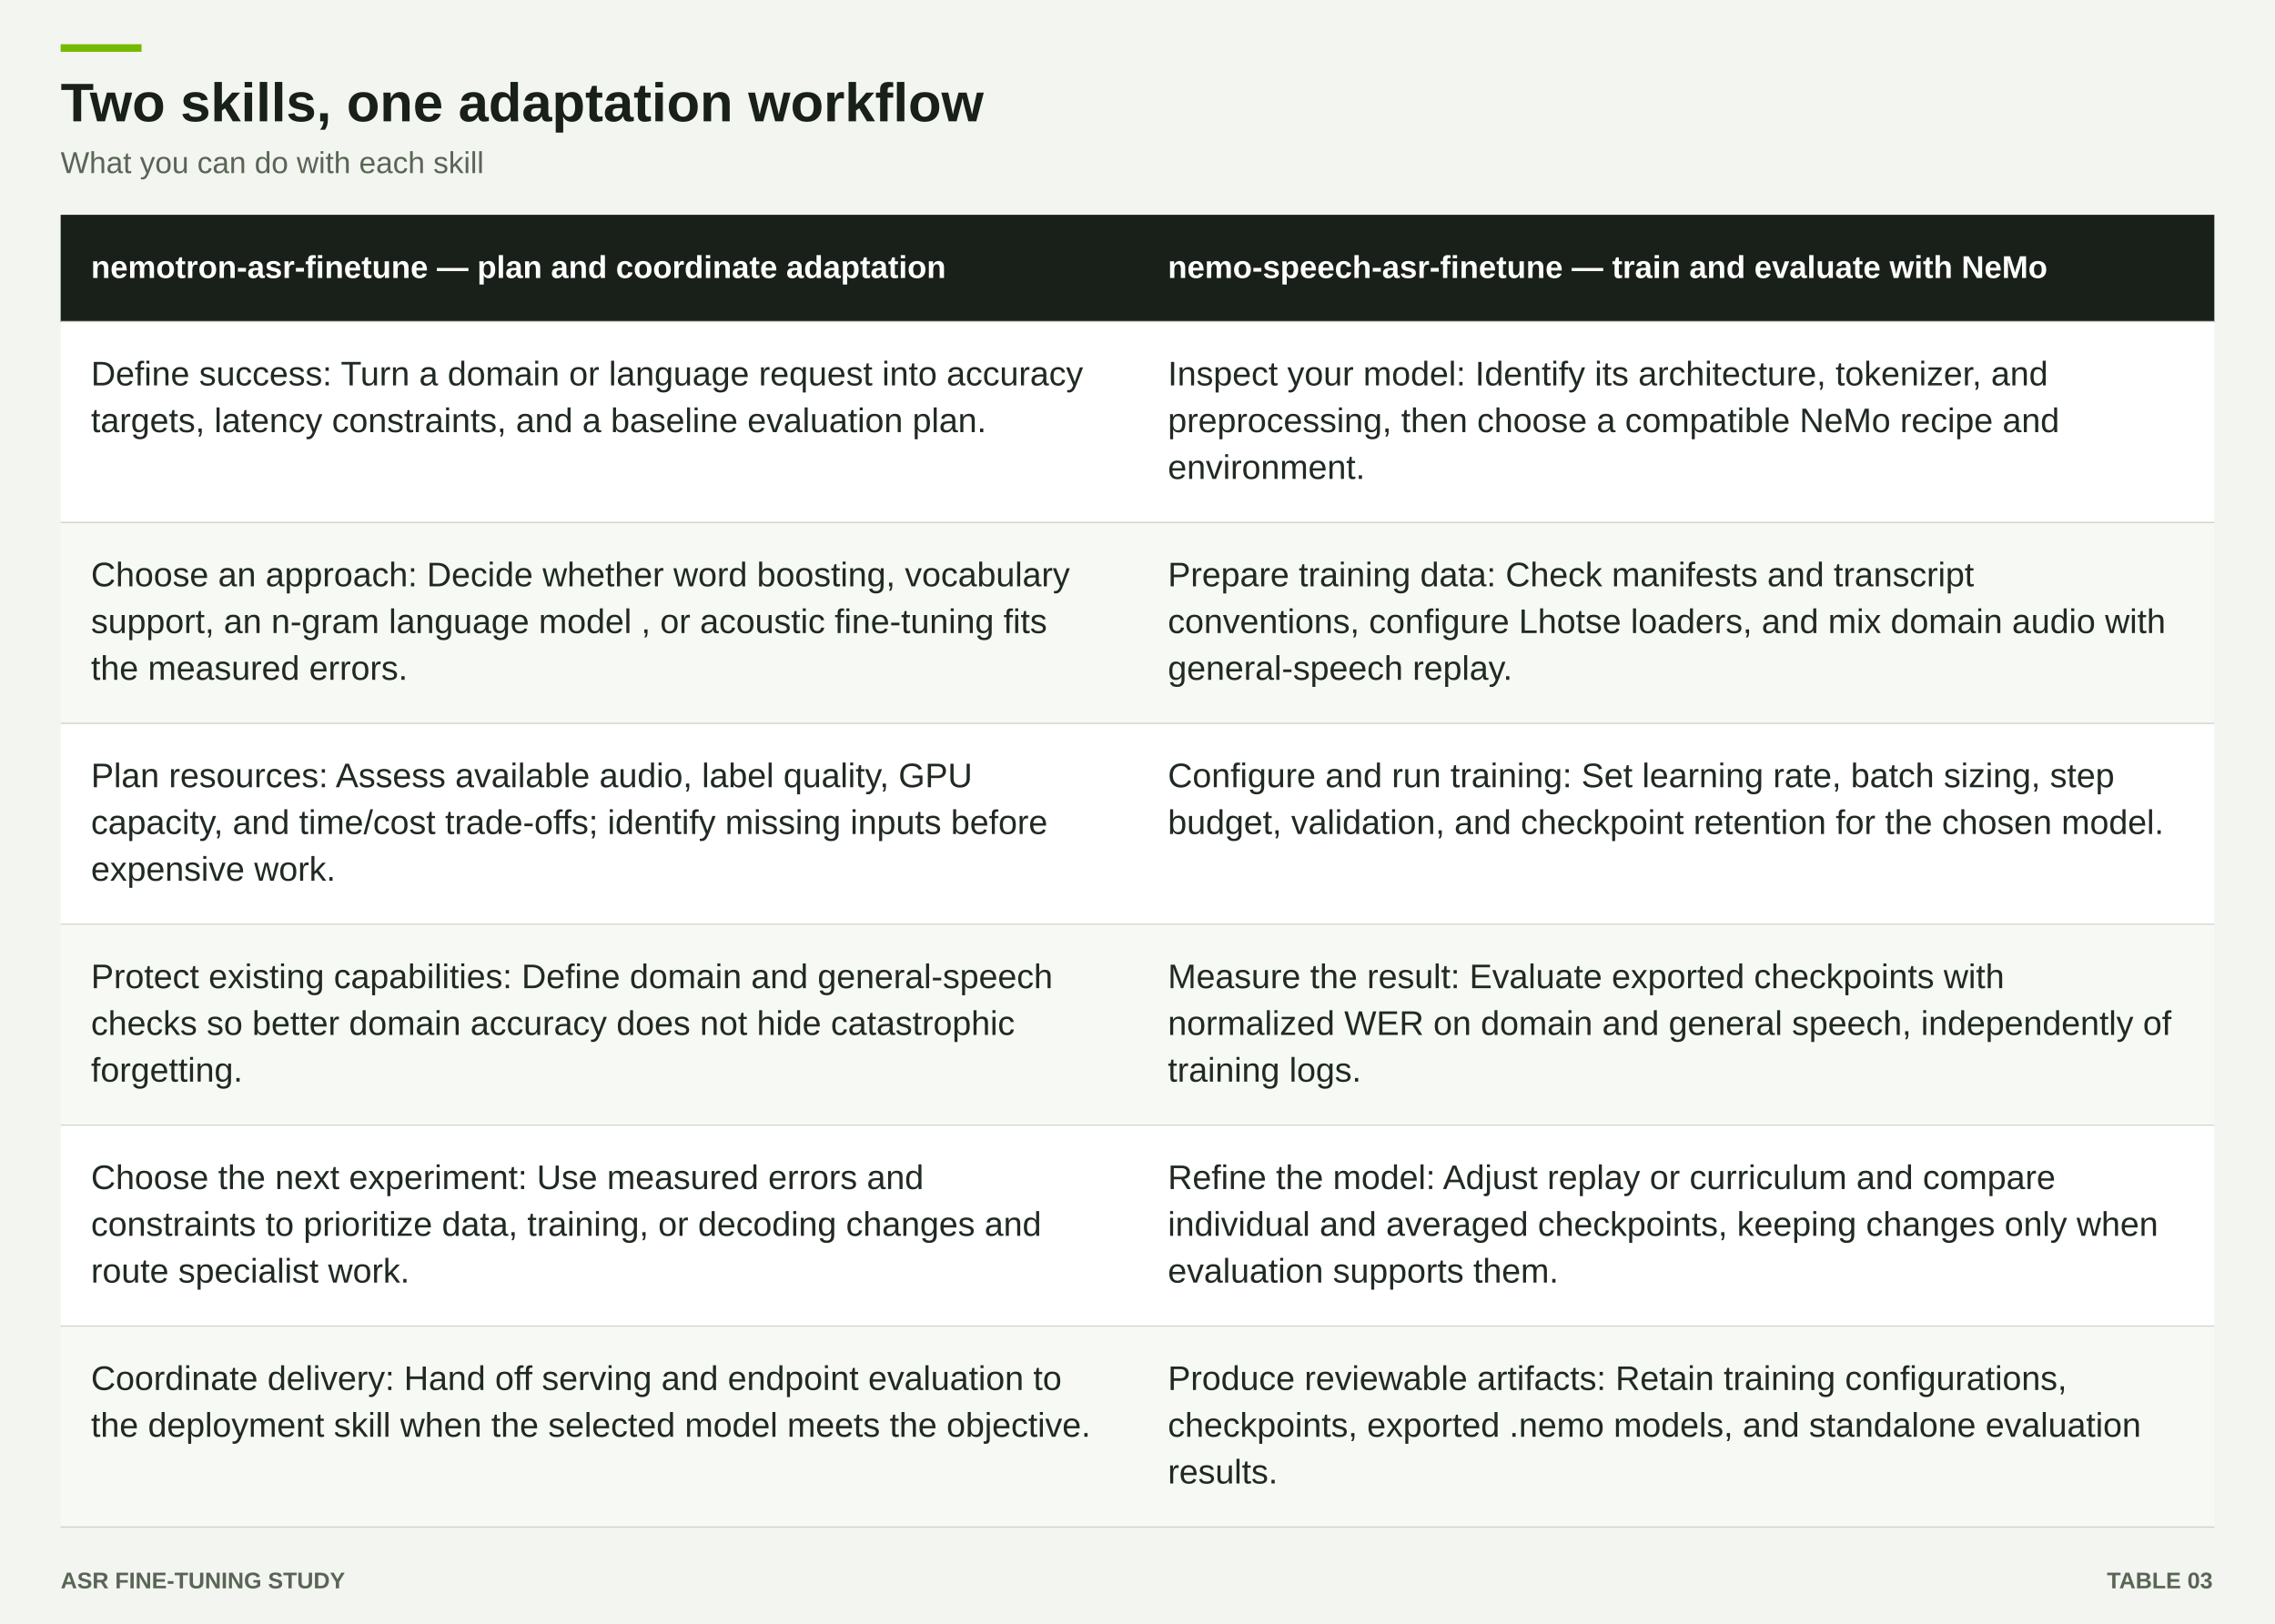
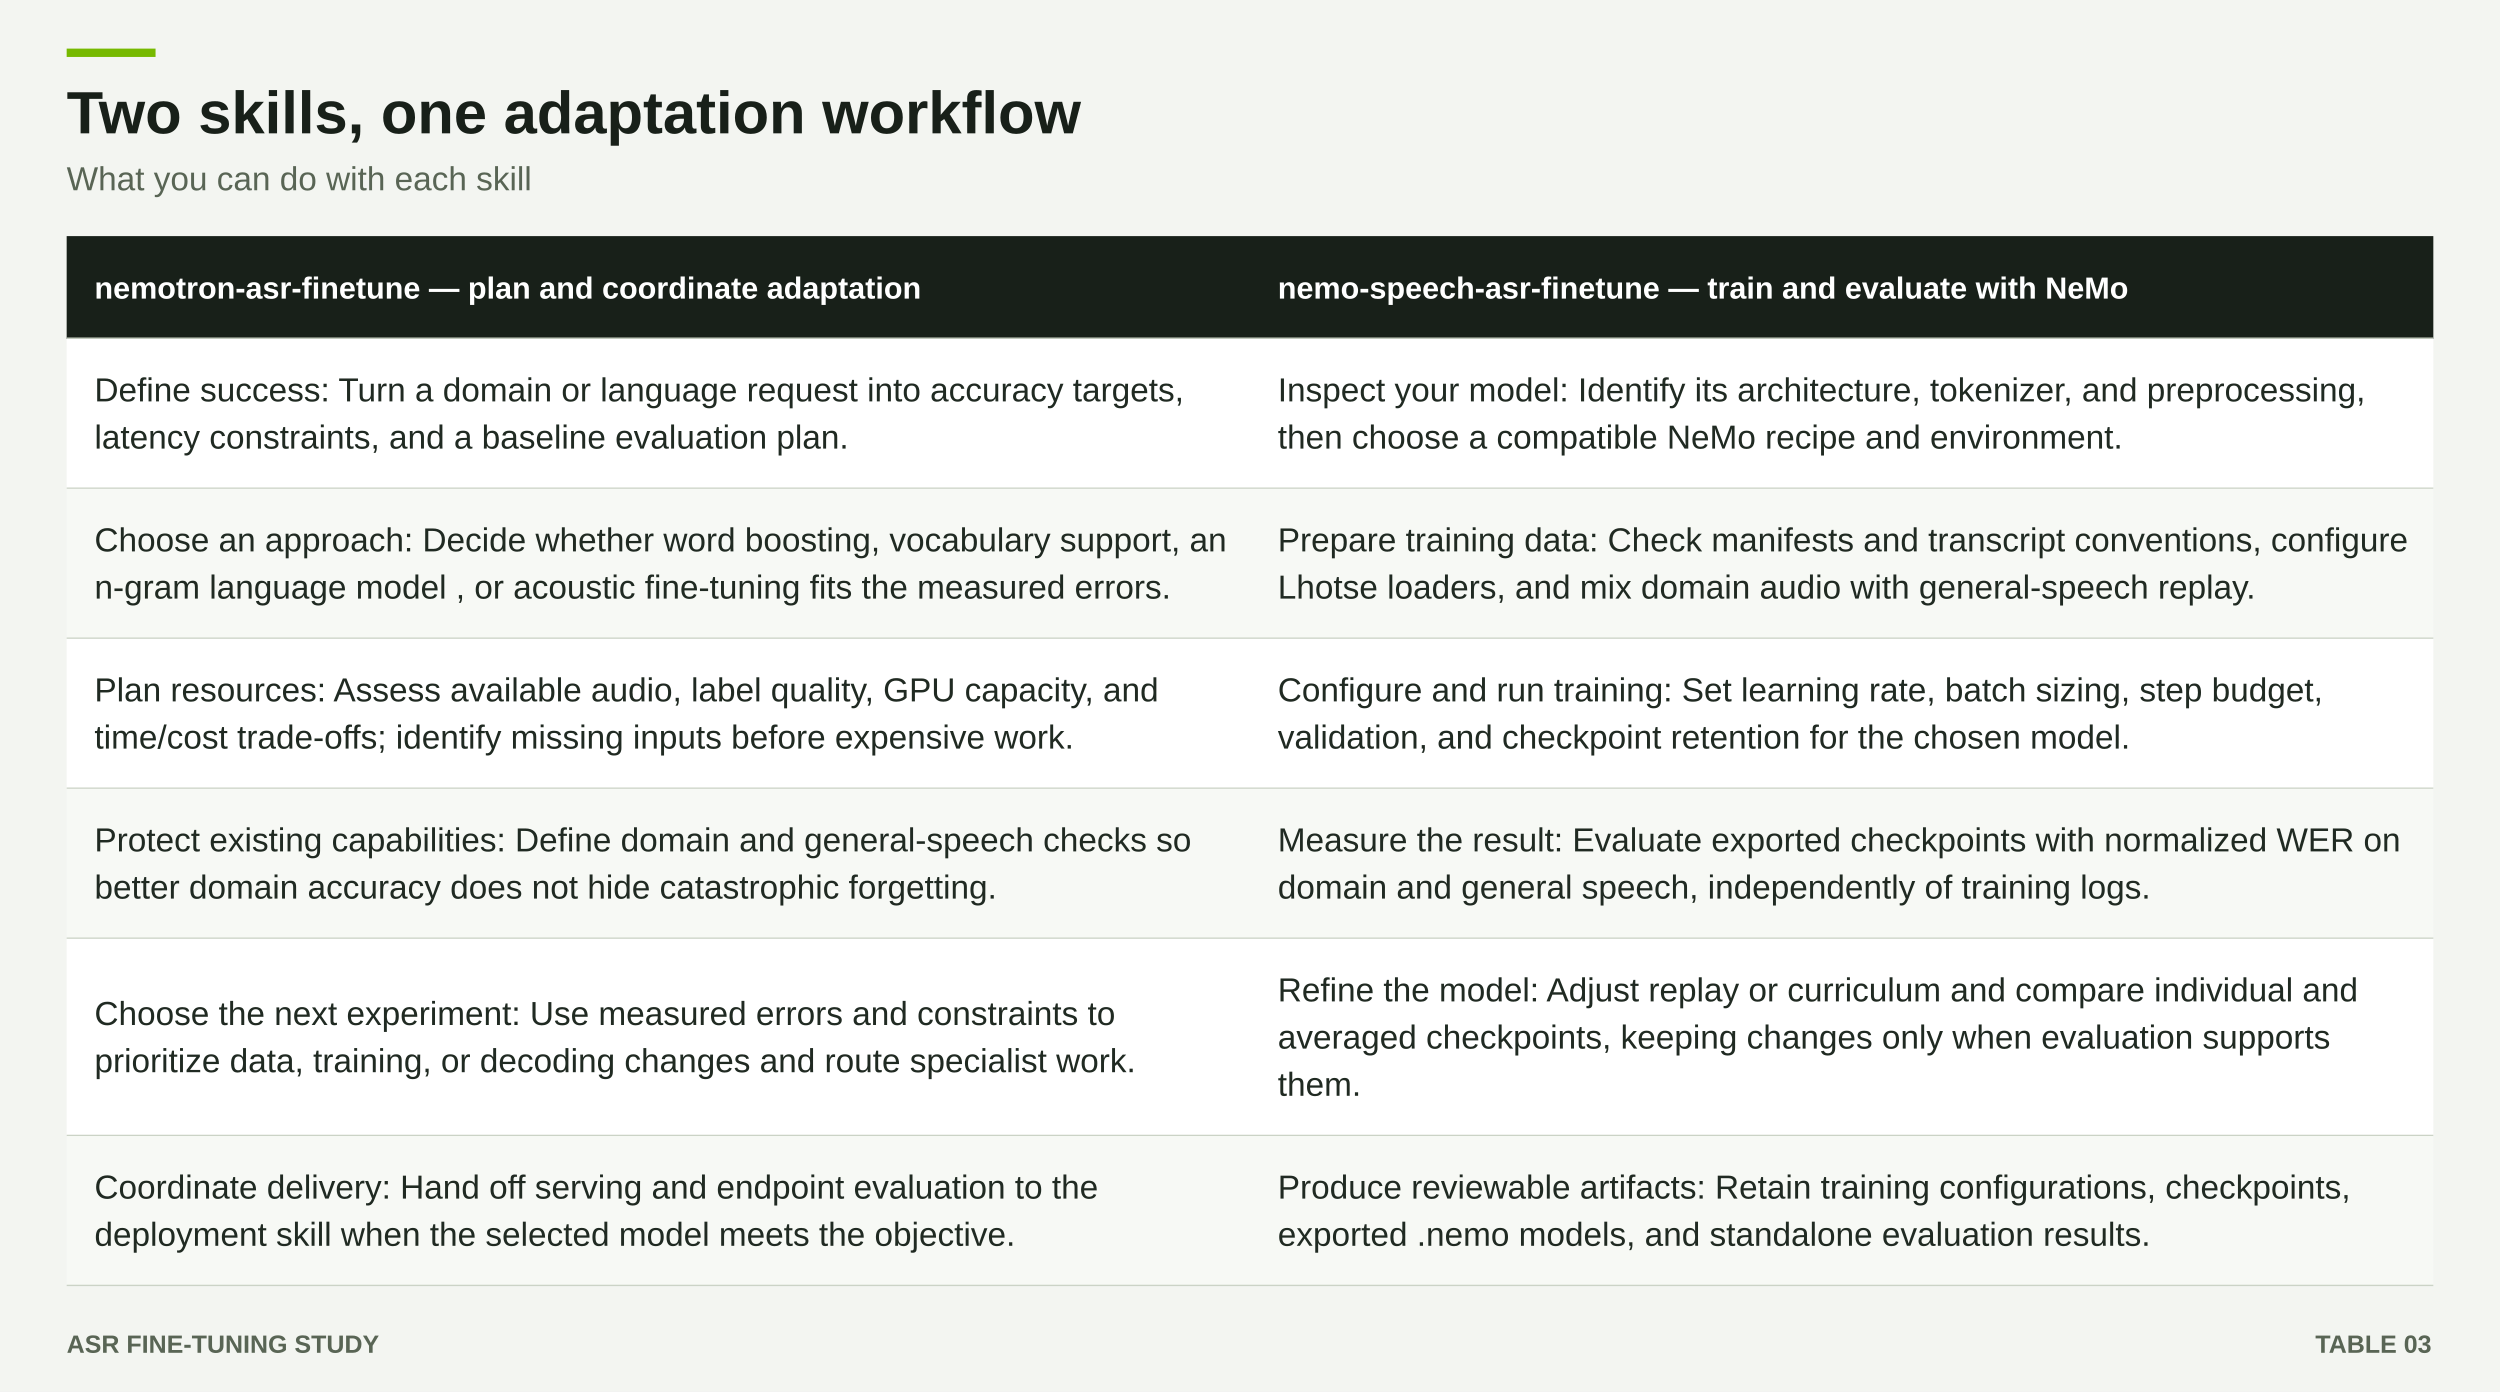
- <svg xmlns="http://www.w3.org/2000/svg" width="1800" height="1285" viewBox="0 0 1800 1285" role="img" aria-labelledby="title">
+ <svg xmlns="http://www.w3.org/2000/svg" width="1800" height="1002" viewBox="0 0 1800 1002" role="img" aria-labelledby="title">
  <g font-family="Arial, Helvetica, sans-serif">
-     <rect x="0" y="0" width="1800" height="1285" fill="#F3F5F1" />
+     <rect x="0" y="0" width="1800" height="1002" fill="#F3F5F1" />
    <rect x="48" y="35" width="64" height="6" fill="#76B900" />
    <text x="48.00" y="96" font-size="43" font-weight="700" fill="#182019">Two skills, one adaptation workflow</text>
    <text x="48.00" y="137" font-size="24" font-weight="400" fill="#596555">What you can do with each skill</text>
-     <rect x="48" y="170" width="1704" height="85" fill="#182019" />
-     <text x="72.00" y="220" font-size="25" font-weight="700" fill="#FFFFFF">nemotron-asr-finetune — plan and coordinate adaptation</text>
-     <text x="924.00" y="220" font-size="25" font-weight="700" fill="#FFFFFF">nemo-speech-asr-finetune — train and evaluate with NeMo</text>
-     <rect x="48" y="254" width="1704" height="1" fill="#CBD3C6" />
-     <rect x="48" y="255" width="1704" height="159" fill="#FFFFFF" />
-     <text x="72.00" y="305" font-size="27" font-weight="400" fill="#202A22">Define success: Turn a domain or language request into accuracy</text>
-     <text x="72.00" y="342" font-size="27" font-weight="400" fill="#202A22">targets, latency constraints, and a baseline evaluation plan.</text>
-     <text x="924.00" y="305" font-size="27" font-weight="400" fill="#202A22">Inspect your model: Identify its architecture, tokenizer, and</text>
-     <text x="924.00" y="342" font-size="27" font-weight="400" fill="#202A22">preprocessing, then choose a compatible NeMo recipe and</text>
-     <text x="924.00" y="379" font-size="27" font-weight="400" fill="#202A22">environment.</text>
-     <rect x="48" y="413" width="1704" height="1" fill="#CBD3C6" />
-     <rect x="48" y="414" width="1704" height="159" fill="#F7F9F5" />
-     <text x="72.00" y="464" font-size="27" font-weight="400" fill="#202A22">Choose an approach: Decide whether word boosting, vocabulary</text>
-     <text x="72.00" y="501" font-size="27" font-weight="400" fill="#202A22">support, an n-gram language model , or acoustic fine-tuning fits</text>
-     <text x="72.00" y="538" font-size="27" font-weight="400" fill="#202A22">the measured errors.</text>
-     <text x="924.00" y="464" font-size="27" font-weight="400" fill="#202A22">Prepare training data: Check manifests and transcript</text>
-     <text x="924.00" y="501" font-size="27" font-weight="400" fill="#202A22">conventions, configure Lhotse loaders, and mix domain audio with</text>
-     <text x="924.00" y="538" font-size="27" font-weight="400" fill="#202A22">general-speech replay.</text>
-     <rect x="48" y="572" width="1704" height="1" fill="#CBD3C6" />
-     <rect x="48" y="573" width="1704" height="159" fill="#FFFFFF" />
-     <text x="72.00" y="623" font-size="27" font-weight="400" fill="#202A22">Plan resources: Assess available audio, label quality, GPU</text>
-     <text x="72.00" y="660" font-size="27" font-weight="400" fill="#202A22">capacity, and time/cost trade-offs; identify missing inputs before</text>
-     <text x="72.00" y="697" font-size="27" font-weight="400" fill="#202A22">expensive work.</text>
-     <text x="924.00" y="623" font-size="27" font-weight="400" fill="#202A22">Configure and run training: Set learning rate, batch sizing, step</text>
-     <text x="924.00" y="660" font-size="27" font-weight="400" fill="#202A22">budget, validation, and checkpoint retention for the chosen model.</text>
-     <rect x="48" y="731" width="1704" height="1" fill="#CBD3C6" />
-     <rect x="48" y="732" width="1704" height="159" fill="#F7F9F5" />
-     <text x="72.00" y="782" font-size="27" font-weight="400" fill="#202A22">Protect existing capabilities: Define domain and general-speech</text>
-     <text x="72.00" y="819" font-size="27" font-weight="400" fill="#202A22">checks so better domain accuracy does not hide catastrophic</text>
-     <text x="72.00" y="856" font-size="27" font-weight="400" fill="#202A22">forgetting.</text>
-     <text x="924.00" y="782" font-size="27" font-weight="400" fill="#202A22">Measure the result: Evaluate exported checkpoints with</text>
-     <text x="924.00" y="819" font-size="27" font-weight="400" fill="#202A22">normalized WER on domain and general speech, independently of</text>
-     <text x="924.00" y="856" font-size="27" font-weight="400" fill="#202A22">training logs.</text>
-     <rect x="48" y="890" width="1704" height="1" fill="#CBD3C6" />
-     <rect x="48" y="891" width="1704" height="159" fill="#FFFFFF" />
-     <text x="72.00" y="941" font-size="27" font-weight="400" fill="#202A22">Choose the next experiment: Use measured errors and</text>
-     <text x="72.00" y="978" font-size="27" font-weight="400" fill="#202A22">constraints to prioritize data, training, or decoding changes and</text>
-     <text x="72.00" y="1015" font-size="27" font-weight="400" fill="#202A22">route specialist work.</text>
-     <text x="924.00" y="941" font-size="27" font-weight="400" fill="#202A22">Refine the model: Adjust replay or curriculum and compare</text>
-     <text x="924.00" y="978" font-size="27" font-weight="400" fill="#202A22">individual and averaged checkpoints, keeping changes only when</text>
-     <text x="924.00" y="1015" font-size="27" font-weight="400" fill="#202A22">evaluation supports them.</text>
-     <rect x="48" y="1049" width="1704" height="1" fill="#CBD3C6" />
-     <rect x="48" y="1050" width="1704" height="159" fill="#F7F9F5" />
-     <text x="72.00" y="1100" font-size="27" font-weight="400" fill="#202A22">Coordinate delivery: Hand off serving and endpoint evaluation to</text>
-     <text x="72.00" y="1137" font-size="27" font-weight="400" fill="#202A22">the deployment skill when the selected model meets the objective.</text>
-     <text x="924.00" y="1100" font-size="27" font-weight="400" fill="#202A22">Produce reviewable artifacts: Retain training configurations,</text>
-     <text x="924.00" y="1137" font-size="27" font-weight="400" fill="#202A22">checkpoints, exported .nemo models, and standalone evaluation</text>
-     <text x="924.00" y="1174" font-size="27" font-weight="400" fill="#202A22">results.</text>
-     <rect x="48" y="1208" width="1704" height="1" fill="#CBD3C6" />
-     <text x="48.00" y="1257" font-size="18" font-weight="700" fill="#596555">ASR FINE-TUNING STUDY</text>
-     <text x="1667.02" y="1257" font-size="18" font-weight="700" fill="#596555">TABLE 03</text>
+     <rect x="48" y="170" width="1704" height="74" fill="#182019" />
+     <text x="68.00" y="215.0" font-size="22" font-weight="700" fill="#FFFFFF">nemotron-asr-finetune — plan and coordinate adaptation</text>
+     <text x="920.00" y="215.0" font-size="22" font-weight="700" fill="#FFFFFF">nemo-speech-asr-finetune — train and evaluate with NeMo</text>
+     <rect x="48" y="243" width="1704" height="1" fill="#CBD3C6" />
+     <rect x="48" y="244" width="1704" height="108" fill="#FFFFFF" />
+     <text x="68.00" y="289.0" font-size="24" font-weight="400" fill="#202A22">Define success: Turn a domain or language request into accuracy targets,</text>
+     <text x="68.00" y="323.0" font-size="24" font-weight="400" fill="#202A22">latency constraints, and a baseline evaluation plan.</text>
+     <text x="920.00" y="289.0" font-size="24" font-weight="400" fill="#202A22">Inspect your model: Identify its architecture, tokenizer, and preprocessing,</text>
+     <text x="920.00" y="323.0" font-size="24" font-weight="400" fill="#202A22">then choose a compatible NeMo recipe and environment.</text>
+     <rect x="48" y="351" width="1704" height="1" fill="#CBD3C6" />
+     <rect x="48" y="352" width="1704" height="108" fill="#F7F9F5" />
+     <text x="68.00" y="397.0" font-size="24" font-weight="400" fill="#202A22">Choose an approach: Decide whether word boosting, vocabulary support, an</text>
+     <text x="68.00" y="431.0" font-size="24" font-weight="400" fill="#202A22">n-gram language model , or acoustic fine-tuning fits the measured errors.</text>
+     <text x="920.00" y="397.0" font-size="24" font-weight="400" fill="#202A22">Prepare training data: Check manifests and transcript conventions, configure</text>
+     <text x="920.00" y="431.0" font-size="24" font-weight="400" fill="#202A22">Lhotse loaders, and mix domain audio with general-speech replay.</text>
+     <rect x="48" y="459" width="1704" height="1" fill="#CBD3C6" />
+     <rect x="48" y="460" width="1704" height="108" fill="#FFFFFF" />
+     <text x="68.00" y="505.0" font-size="24" font-weight="400" fill="#202A22">Plan resources: Assess available audio, label quality, GPU capacity, and</text>
+     <text x="68.00" y="539.0" font-size="24" font-weight="400" fill="#202A22">time/cost trade-offs; identify missing inputs before expensive work.</text>
+     <text x="920.00" y="505.0" font-size="24" font-weight="400" fill="#202A22">Configure and run training: Set learning rate, batch sizing, step budget,</text>
+     <text x="920.00" y="539.0" font-size="24" font-weight="400" fill="#202A22">validation, and checkpoint retention for the chosen model.</text>
+     <rect x="48" y="567" width="1704" height="1" fill="#CBD3C6" />
+     <rect x="48" y="568" width="1704" height="108" fill="#F7F9F5" />
+     <text x="68.00" y="613.0" font-size="24" font-weight="400" fill="#202A22">Protect existing capabilities: Define domain and general-speech checks so</text>
+     <text x="68.00" y="647.0" font-size="24" font-weight="400" fill="#202A22">better domain accuracy does not hide catastrophic forgetting.</text>
+     <text x="920.00" y="613.0" font-size="24" font-weight="400" fill="#202A22">Measure the result: Evaluate exported checkpoints with normalized WER on</text>
+     <text x="920.00" y="647.0" font-size="24" font-weight="400" fill="#202A22">domain and general speech, independently of training logs.</text>
+     <rect x="48" y="675" width="1704" height="1" fill="#CBD3C6" />
+     <rect x="48" y="676" width="1704" height="142" fill="#FFFFFF" />
+     <text x="68.00" y="738.0" font-size="24" font-weight="400" fill="#202A22">Choose the next experiment: Use measured errors and constraints to</text>
+     <text x="68.00" y="772.0" font-size="24" font-weight="400" fill="#202A22">prioritize data, training, or decoding changes and route specialist work.</text>
+     <text x="920.00" y="721.0" font-size="24" font-weight="400" fill="#202A22">Refine the model: Adjust replay or curriculum and compare individual and</text>
+     <text x="920.00" y="755.0" font-size="24" font-weight="400" fill="#202A22">averaged checkpoints, keeping changes only when evaluation supports</text>
+     <text x="920.00" y="789.0" font-size="24" font-weight="400" fill="#202A22">them.</text>
+     <rect x="48" y="817" width="1704" height="1" fill="#CBD3C6" />
+     <rect x="48" y="818" width="1704" height="108" fill="#F7F9F5" />
+     <text x="68.00" y="863.0" font-size="24" font-weight="400" fill="#202A22">Coordinate delivery: Hand off serving and endpoint evaluation to the</text>
+     <text x="68.00" y="897.0" font-size="24" font-weight="400" fill="#202A22">deployment skill when the selected model meets the objective.</text>
+     <text x="920.00" y="863.0" font-size="24" font-weight="400" fill="#202A22">Produce reviewable artifacts: Retain training configurations, checkpoints,</text>
+     <text x="920.00" y="897.0" font-size="24" font-weight="400" fill="#202A22">exported .nemo models, and standalone evaluation results.</text>
+     <rect x="48" y="925" width="1704" height="1" fill="#CBD3C6" />
+     <text x="48.00" y="974" font-size="18" font-weight="700" fill="#596555">ASR FINE-TUNING STUDY</text>
+     <text x="1667.02" y="974" font-size="18" font-weight="700" fill="#596555">TABLE 03</text>
  </g>
</svg>
